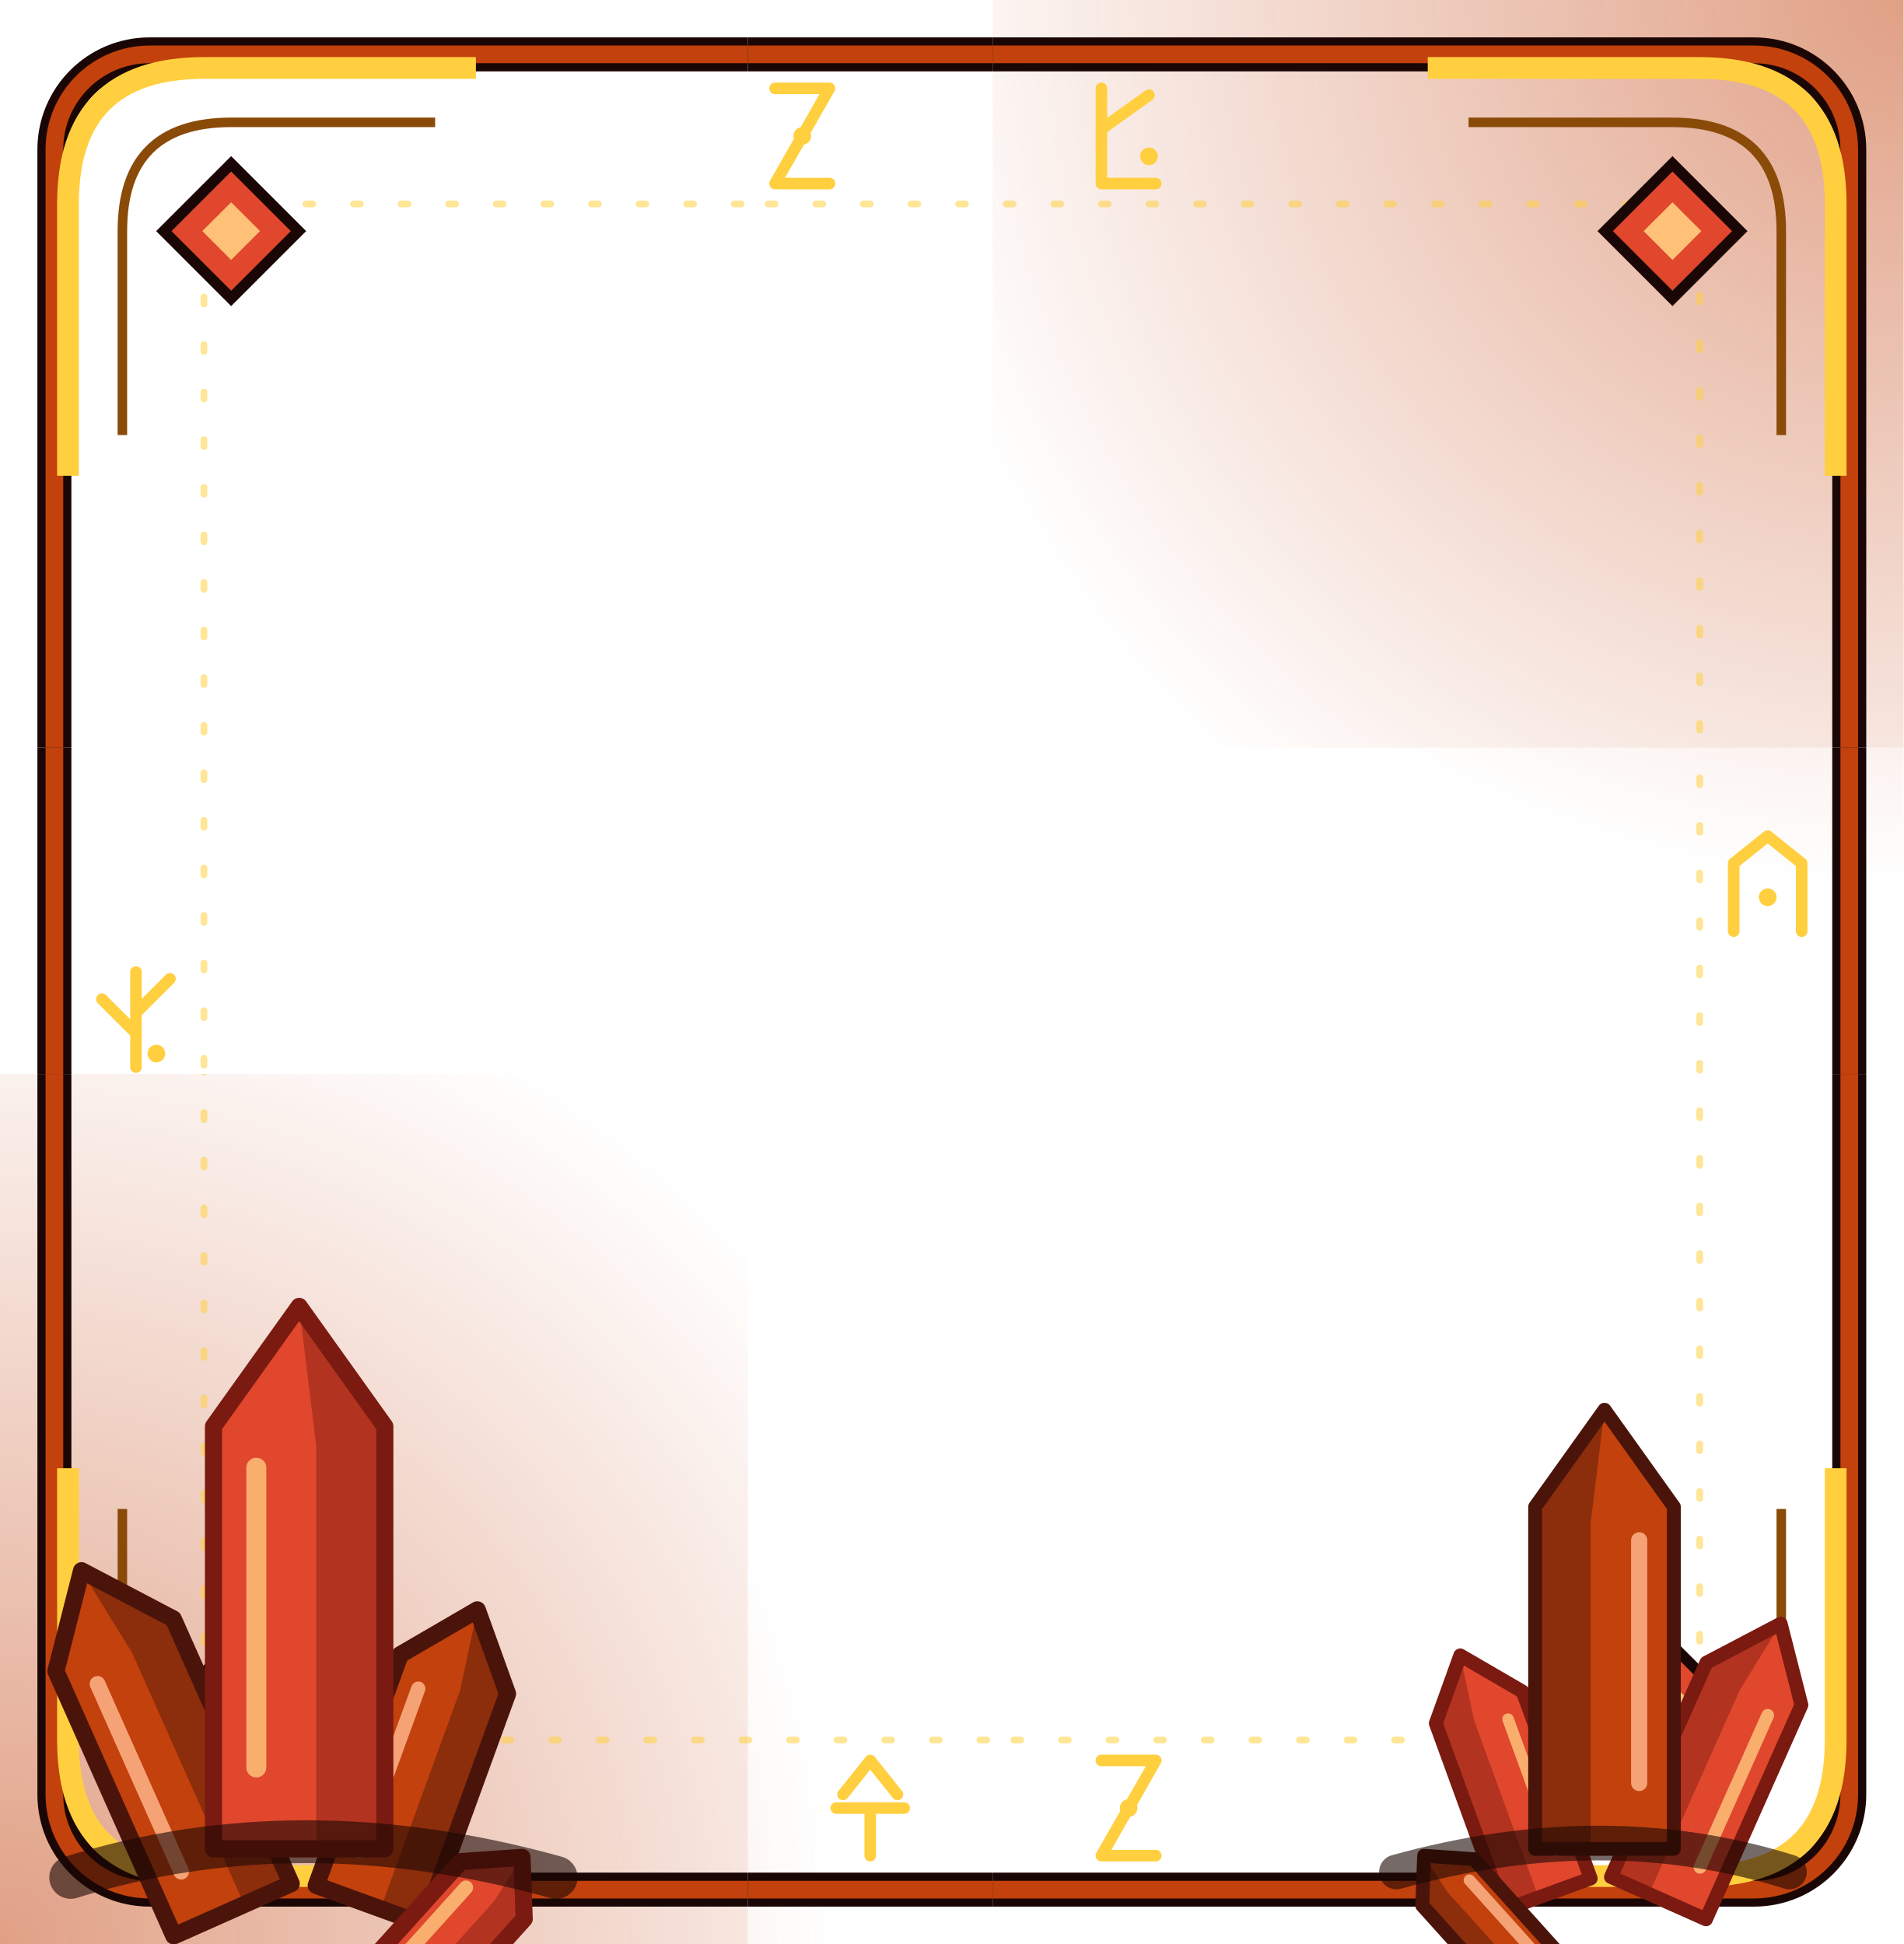
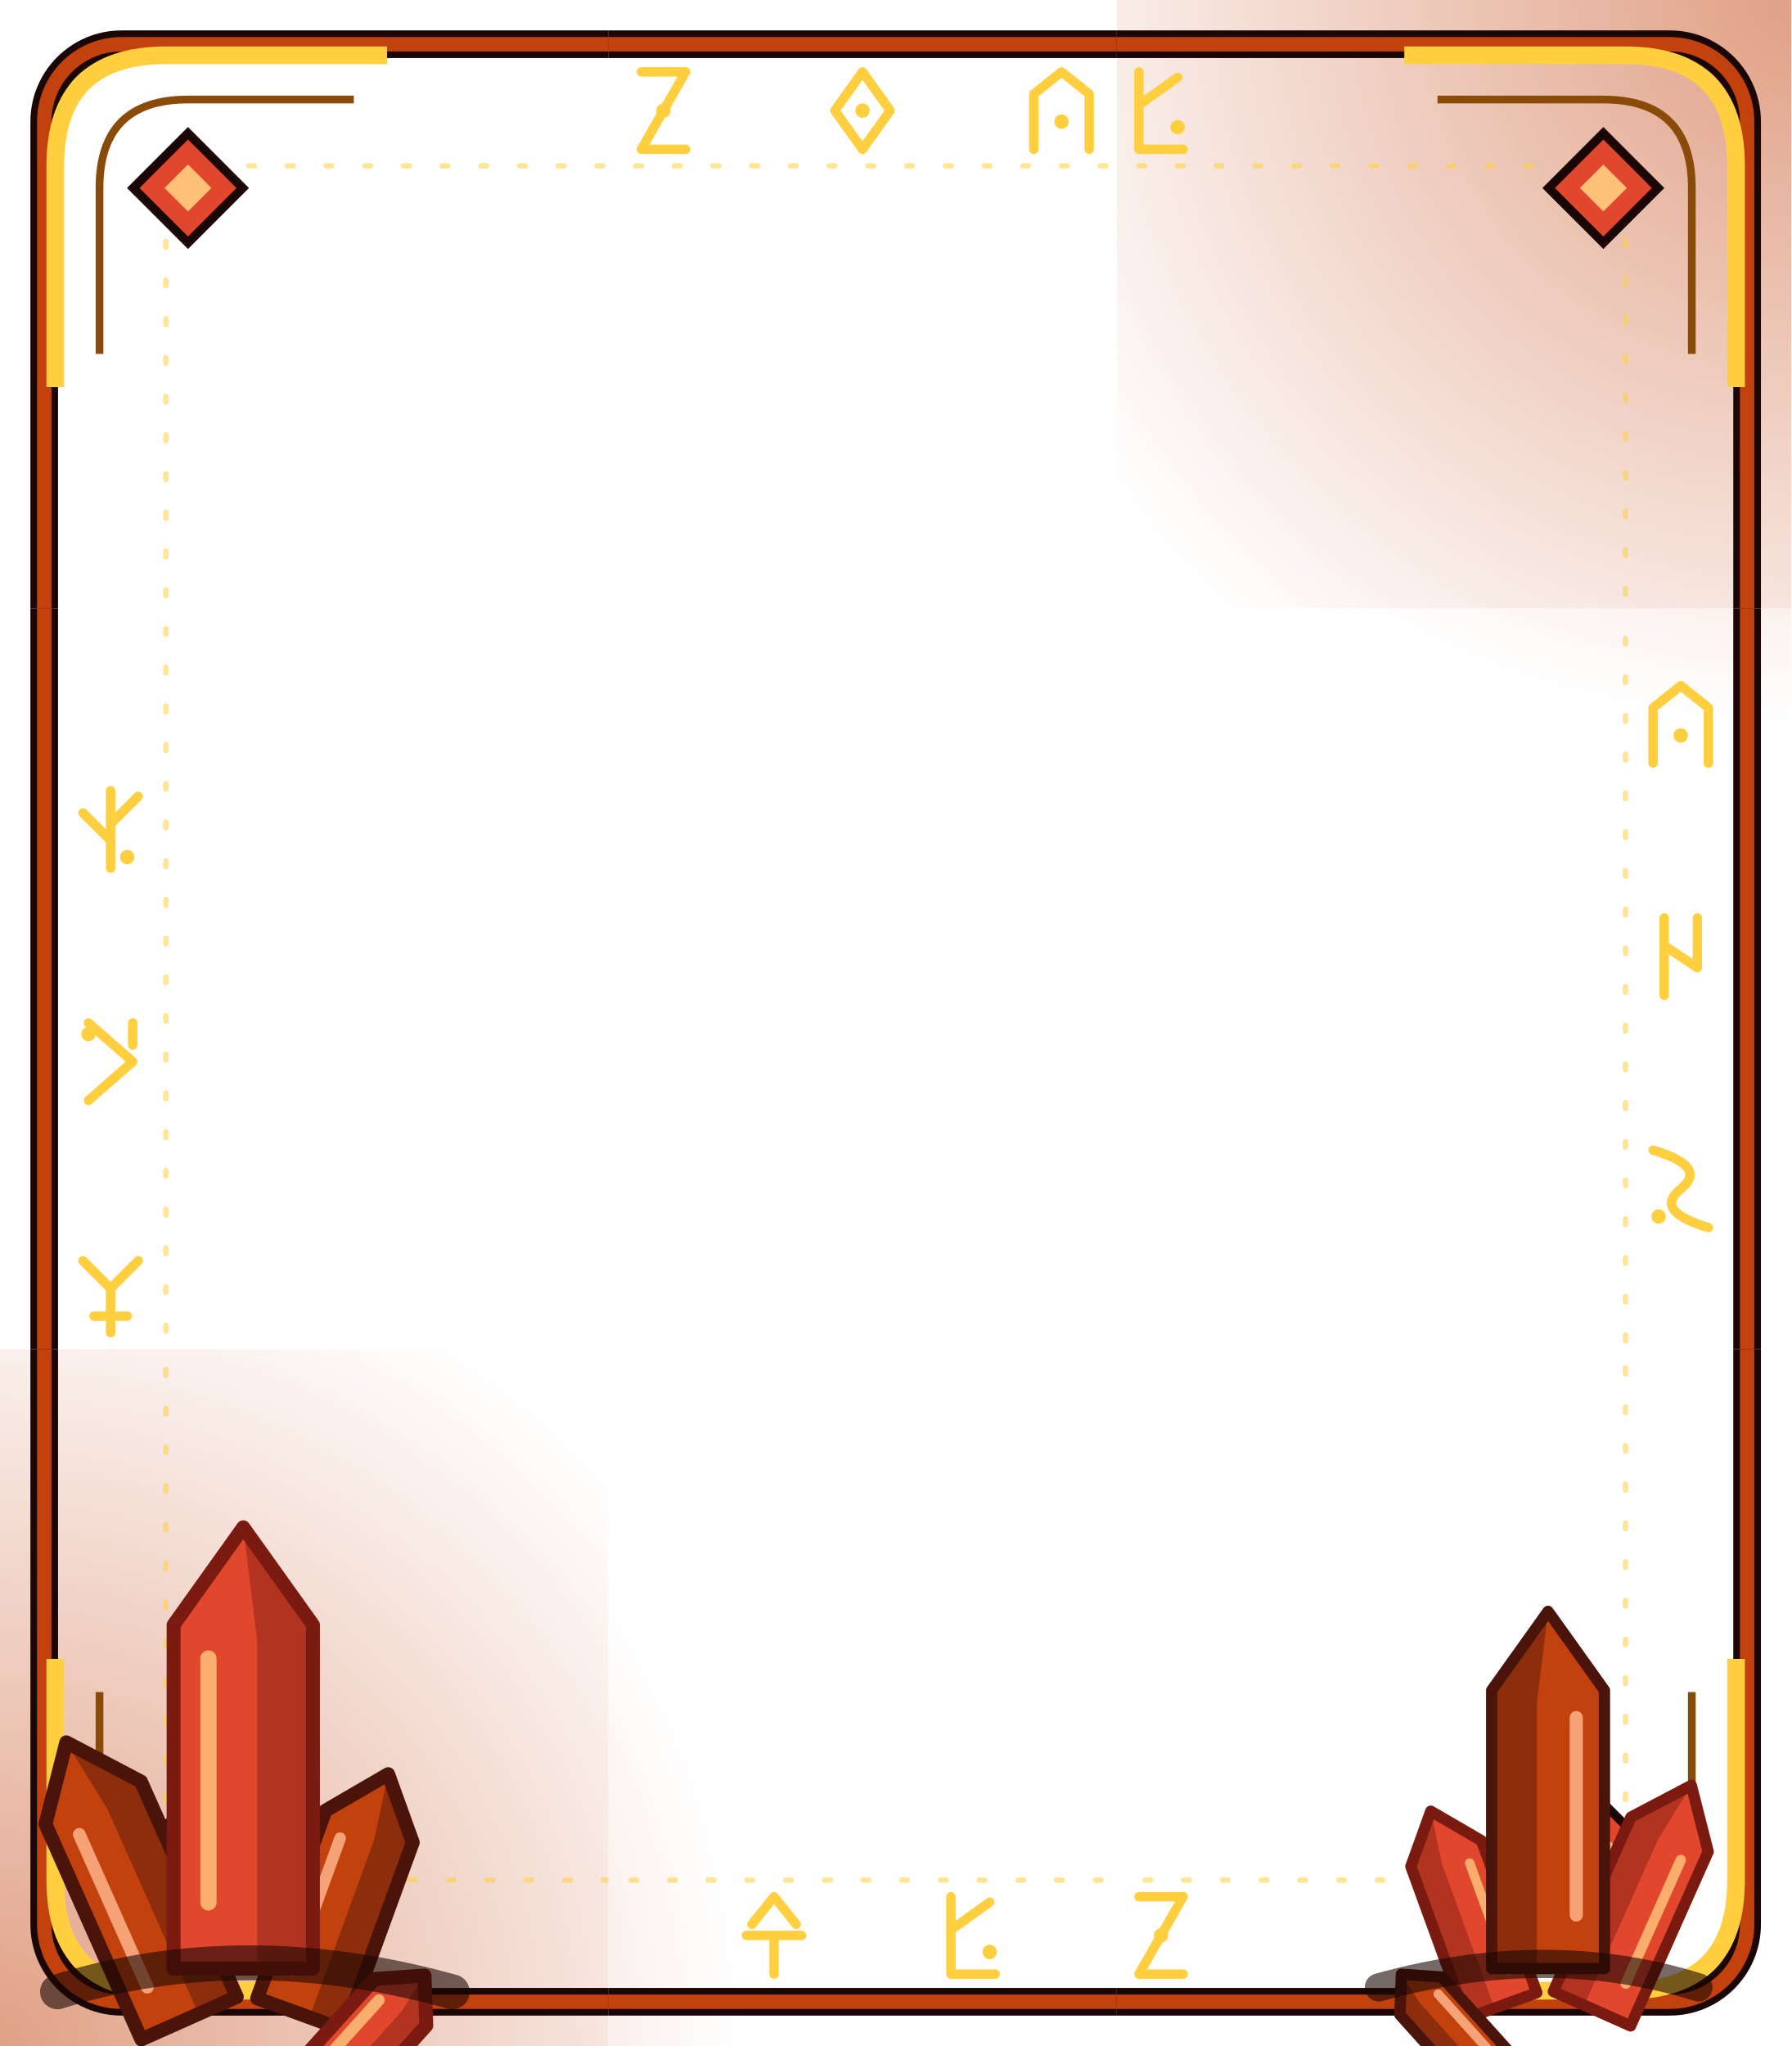
- <svg xmlns="http://www.w3.org/2000/svg" viewBox="0 0 280 286" width="280" height="286">
+ <svg xmlns="http://www.w3.org/2000/svg" viewBox="0 0 324 370" width="324" height="370">
  <defs>
    <g id="frame-art">
      <defs>
        <radialGradient id="efsane-po">
          <stop offset="0" stop-color="#fff0b8" />
          <stop offset=".25" stop-color="#e0472c" stop-opacity=".9" />
          <stop offset=".55" stop-color="#e0472c" stop-opacity=".3" />
          <stop offset="1" stop-color="#e0472c" stop-opacity="0" />
        </radialGradient>
        <radialGradient id="efsane-pg">
          <stop offset="0" stop-color="#c2410c" stop-opacity=".5" />
          <stop offset="1" stop-color="#c2410c" stop-opacity="0" />
        </radialGradient>
      </defs>
      <ellipse cx="0" cy="880" rx="150" ry="150" fill="url(#efsane-pg)" />
      <ellipse cx="450" cy="0" rx="150" ry="150" fill="url(#efsane-pg)" />
      <rect x="8" y="8" width="434" height="864" rx="14" fill="none" stroke="#1a0604" stroke-width="5" />
      <rect x="8" y="8" width="434" height="864" rx="14" fill="none" stroke="#c2410c" stroke-width="2.6" />
      <rect x="30" y="30" width="390" height="820" rx="8" fill="none" stroke="#ffcf3f" stroke-width="1" opacity=".55" stroke-dasharray="1 6" stroke-linecap="round" />
      <g transform="translate(20 150)">
        <g transform="scale(1)">
          <path d="M0 -7 V7 M0 -1 L5 -6 M-5 -3 L0 2" fill="none" stroke="#ffcf3f" stroke-width="1.7" stroke-linecap="round" stroke-linejoin="round" />
          <circle cx="3" cy="5" r="1.3" fill="#ffcf3f" />
        </g>
      </g>
      <g transform="translate(430 150)">
        <g transform="scale(1)">
          <path d="M-5 7 V-3 L0 -7 L5 -3 V7" fill="none" stroke="#ffcf3f" stroke-width="1.7" stroke-linecap="round" stroke-linejoin="round" />
          <circle cx="0" cy="2" r="1.3" fill="#ffcf3f" />
        </g>
      </g>
      <g transform="translate(20 192)">
        <g transform="scale(1)">
          <path d="M-4 -7 L4 0 L-4 7 M4 -7 V-3" fill="none" stroke="#ffcf3f" stroke-width="1.7" stroke-linecap="round" stroke-linejoin="round" />
          <circle cx="-4" cy="-5" r="1.3" fill="#ffcf3f" />
        </g>
      </g>
      <g transform="translate(430 192)">
        <g transform="scale(1)">
          <path d="M-3 -7 V7 M3 -7 V2 L-3 -2" fill="none" stroke="#ffcf3f" stroke-width="1.7" stroke-linecap="round" stroke-linejoin="round" />
        </g>
      </g>
      <g transform="translate(20 234)">
        <g transform="scale(1)">
          <path d="M-5 -6 L0 -1 L5 -6 M0 -1 V7 M-3 4 H3" fill="none" stroke="#ffcf3f" stroke-width="1.7" stroke-linecap="round" stroke-linejoin="round" />
        </g>
      </g>
      <g transform="translate(430 234)">
        <g transform="scale(1)">
          <path d="M-5 -7 Q5 -4 0 0 Q-5 4 5 7" fill="none" stroke="#ffcf3f" stroke-width="1.7" stroke-linecap="round" stroke-linejoin="round" />
          <circle cx="-4" cy="5" r="1.3" fill="#ffcf3f" />
        </g>
      </g>
      <g transform="translate(20 276)">
        <g transform="scale(1)">
          <path d="M-4 -7 H4 L-4 7 H4" fill="none" stroke="#ffcf3f" stroke-width="1.7" stroke-linecap="round" stroke-linejoin="round" />
          <circle cx="0" cy="0" r="1.3" fill="#ffcf3f" />
        </g>
      </g>
      <g transform="translate(430 276)">
        <g transform="scale(1)">
          <path d="M-5 0 H5 M0 -7 L-4 -2 M0 -7 L4 -2 M0 1 V7" fill="none" stroke="#ffcf3f" stroke-width="1.7" stroke-linecap="round" stroke-linejoin="round" />
        </g>
      </g>
      <g transform="translate(20 318)">
        <g transform="scale(1)">
          <path d="M0 -7 L5 0 L0 7 L-5 0Z" fill="none" stroke="#ffcf3f" stroke-width="1.7" stroke-linecap="round" stroke-linejoin="round" />
          <circle cx="0" cy="0" r="1.3" fill="#ffcf3f" />
        </g>
      </g>
      <g transform="translate(430 318)">
        <g transform="scale(1)">
          <path d="M-4 -7 V7 H4 M-4 -1 L3 -6" fill="none" stroke="#ffcf3f" stroke-width="1.7" stroke-linecap="round" stroke-linejoin="round" />
          <circle cx="3" cy="3" r="1.3" fill="#ffcf3f" />
        </g>
      </g>
      <g transform="translate(20 360)">
        <g transform="scale(1)">
          <path d="M-5 7 V-3 L0 -7 L5 -3 V7" fill="none" stroke="#ffcf3f" stroke-width="1.7" stroke-linecap="round" stroke-linejoin="round" />
          <circle cx="0" cy="2" r="1.3" fill="#ffcf3f" />
        </g>
      </g>
      <g transform="translate(430 360)">
        <g transform="scale(1)">
          <path d="M0 -7 V7 M0 -1 L5 -6 M-5 -3 L0 2" fill="none" stroke="#ffcf3f" stroke-width="1.7" stroke-linecap="round" stroke-linejoin="round" />
          <circle cx="3" cy="5" r="1.3" fill="#ffcf3f" />
        </g>
      </g>
      <g transform="translate(20 402)">
        <g transform="scale(1)">
          <path d="M-3 -7 V7 M3 -7 V2 L-3 -2" fill="none" stroke="#ffcf3f" stroke-width="1.7" stroke-linecap="round" stroke-linejoin="round" />
        </g>
      </g>
      <g transform="translate(430 402)">
        <g transform="scale(1)">
          <path d="M-4 -7 L4 0 L-4 7 M4 -7 V-3" fill="none" stroke="#ffcf3f" stroke-width="1.7" stroke-linecap="round" stroke-linejoin="round" />
          <circle cx="-4" cy="-5" r="1.3" fill="#ffcf3f" />
        </g>
      </g>
      <g transform="translate(20 444)">
        <g transform="scale(1)">
          <path d="M-5 -7 Q5 -4 0 0 Q-5 4 5 7" fill="none" stroke="#ffcf3f" stroke-width="1.7" stroke-linecap="round" stroke-linejoin="round" />
          <circle cx="-4" cy="5" r="1.3" fill="#ffcf3f" />
        </g>
      </g>
      <g transform="translate(430 444)">
        <g transform="scale(1)">
          <path d="M-5 -6 L0 -1 L5 -6 M0 -1 V7 M-3 4 H3" fill="none" stroke="#ffcf3f" stroke-width="1.7" stroke-linecap="round" stroke-linejoin="round" />
        </g>
      </g>
      <g transform="translate(20 486)">
        <g transform="scale(1)">
          <path d="M-5 0 H5 M0 -7 L-4 -2 M0 -7 L4 -2 M0 1 V7" fill="none" stroke="#ffcf3f" stroke-width="1.7" stroke-linecap="round" stroke-linejoin="round" />
        </g>
      </g>
      <g transform="translate(430 486)">
        <g transform="scale(1)">
          <path d="M-4 -7 H4 L-4 7 H4" fill="none" stroke="#ffcf3f" stroke-width="1.7" stroke-linecap="round" stroke-linejoin="round" />
          <circle cx="0" cy="0" r="1.3" fill="#ffcf3f" />
        </g>
      </g>
      <g transform="translate(20 528)">
        <g transform="scale(1)">
          <path d="M-4 -7 V7 H4 M-4 -1 L3 -6" fill="none" stroke="#ffcf3f" stroke-width="1.7" stroke-linecap="round" stroke-linejoin="round" />
          <circle cx="3" cy="3" r="1.3" fill="#ffcf3f" />
        </g>
      </g>
      <g transform="translate(430 528)">
        <g transform="scale(1)">
          <path d="M0 -7 L5 0 L0 7 L-5 0Z" fill="none" stroke="#ffcf3f" stroke-width="1.7" stroke-linecap="round" stroke-linejoin="round" />
          <circle cx="0" cy="0" r="1.3" fill="#ffcf3f" />
        </g>
      </g>
      <g transform="translate(20 570)">
        <g transform="scale(1)">
          <path d="M0 -7 V7 M0 -1 L5 -6 M-5 -3 L0 2" fill="none" stroke="#ffcf3f" stroke-width="1.7" stroke-linecap="round" stroke-linejoin="round" />
          <circle cx="3" cy="5" r="1.3" fill="#ffcf3f" />
        </g>
      </g>
      <g transform="translate(430 570)">
        <g transform="scale(1)">
          <path d="M-5 7 V-3 L0 -7 L5 -3 V7" fill="none" stroke="#ffcf3f" stroke-width="1.7" stroke-linecap="round" stroke-linejoin="round" />
          <circle cx="0" cy="2" r="1.3" fill="#ffcf3f" />
        </g>
      </g>
      <g transform="translate(20 612)">
        <g transform="scale(1)">
          <path d="M-4 -7 L4 0 L-4 7 M4 -7 V-3" fill="none" stroke="#ffcf3f" stroke-width="1.7" stroke-linecap="round" stroke-linejoin="round" />
          <circle cx="-4" cy="-5" r="1.3" fill="#ffcf3f" />
        </g>
      </g>
      <g transform="translate(430 612)">
        <g transform="scale(1)">
          <path d="M-3 -7 V7 M3 -7 V2 L-3 -2" fill="none" stroke="#ffcf3f" stroke-width="1.7" stroke-linecap="round" stroke-linejoin="round" />
        </g>
      </g>
      <g transform="translate(20 654)">
        <g transform="scale(1)">
          <path d="M-5 -6 L0 -1 L5 -6 M0 -1 V7 M-3 4 H3" fill="none" stroke="#ffcf3f" stroke-width="1.7" stroke-linecap="round" stroke-linejoin="round" />
        </g>
      </g>
      <g transform="translate(430 654)">
        <g transform="scale(1)">
          <path d="M-5 -7 Q5 -4 0 0 Q-5 4 5 7" fill="none" stroke="#ffcf3f" stroke-width="1.7" stroke-linecap="round" stroke-linejoin="round" />
          <circle cx="-4" cy="5" r="1.3" fill="#ffcf3f" />
        </g>
      </g>
      <g transform="translate(20 696)">
        <g transform="scale(1)">
          <path d="M-4 -7 H4 L-4 7 H4" fill="none" stroke="#ffcf3f" stroke-width="1.7" stroke-linecap="round" stroke-linejoin="round" />
          <circle cx="0" cy="0" r="1.3" fill="#ffcf3f" />
        </g>
      </g>
      <g transform="translate(430 696)">
        <g transform="scale(1)">
          <path d="M-5 0 H5 M0 -7 L-4 -2 M0 -7 L4 -2 M0 1 V7" fill="none" stroke="#ffcf3f" stroke-width="1.7" stroke-linecap="round" stroke-linejoin="round" />
        </g>
      </g>
      <g transform="translate(20 738)">
        <g transform="scale(1)">
          <path d="M0 -7 L5 0 L0 7 L-5 0Z" fill="none" stroke="#ffcf3f" stroke-width="1.7" stroke-linecap="round" stroke-linejoin="round" />
          <circle cx="0" cy="0" r="1.3" fill="#ffcf3f" />
        </g>
      </g>
      <g transform="translate(430 738)">
        <g transform="scale(1)">
          <path d="M-4 -7 V7 H4 M-4 -1 L3 -6" fill="none" stroke="#ffcf3f" stroke-width="1.7" stroke-linecap="round" stroke-linejoin="round" />
          <circle cx="3" cy="3" r="1.3" fill="#ffcf3f" />
        </g>
      </g>
      <g transform="translate(120 20)">
        <g transform="scale(1)">
          <path d="M-4 -7 H4 L-4 7 H4" fill="none" stroke="#ffcf3f" stroke-width="1.7" stroke-linecap="round" stroke-linejoin="round" />
          <circle cx="0" cy="0" r="1.3" fill="#ffcf3f" />
        </g>
      </g>
      <g transform="translate(120 860)">
        <g transform="scale(1)">
          <path d="M-5 -7 Q5 -4 0 0 Q-5 4 5 7" fill="none" stroke="#ffcf3f" stroke-width="1.7" stroke-linecap="round" stroke-linejoin="round" />
          <circle cx="-4" cy="5" r="1.3" fill="#ffcf3f" />
        </g>
      </g>
      <g transform="translate(156 20)">
        <g transform="scale(1)">
          <path d="M0 -7 L5 0 L0 7 L-5 0Z" fill="none" stroke="#ffcf3f" stroke-width="1.7" stroke-linecap="round" stroke-linejoin="round" />
          <circle cx="0" cy="0" r="1.3" fill="#ffcf3f" />
        </g>
      </g>
      <g transform="translate(156 860)">
        <g transform="scale(1)">
          <path d="M-5 0 H5 M0 -7 L-4 -2 M0 -7 L4 -2 M0 1 V7" fill="none" stroke="#ffcf3f" stroke-width="1.7" stroke-linecap="round" stroke-linejoin="round" />
        </g>
      </g>
      <g transform="translate(192 20)">
        <g transform="scale(1)">
          <path d="M-5 7 V-3 L0 -7 L5 -3 V7" fill="none" stroke="#ffcf3f" stroke-width="1.7" stroke-linecap="round" stroke-linejoin="round" />
          <circle cx="0" cy="2" r="1.3" fill="#ffcf3f" />
        </g>
      </g>
      <g transform="translate(192 860)">
        <g transform="scale(1)">
          <path d="M-4 -7 V7 H4 M-4 -1 L3 -6" fill="none" stroke="#ffcf3f" stroke-width="1.7" stroke-linecap="round" stroke-linejoin="round" />
          <circle cx="3" cy="3" r="1.3" fill="#ffcf3f" />
        </g>
      </g>
      <g transform="translate(228 20)">
        <g transform="scale(1)">
          <path d="M-3 -7 V7 M3 -7 V2 L-3 -2" fill="none" stroke="#ffcf3f" stroke-width="1.7" stroke-linecap="round" stroke-linejoin="round" />
        </g>
      </g>
      <g transform="translate(228 860)">
        <g transform="scale(1)">
          <path d="M0 -7 V7 M0 -1 L5 -6 M-5 -3 L0 2" fill="none" stroke="#ffcf3f" stroke-width="1.7" stroke-linecap="round" stroke-linejoin="round" />
          <circle cx="3" cy="5" r="1.3" fill="#ffcf3f" />
        </g>
      </g>
      <g transform="translate(264 20)">
        <g transform="scale(1)">
          <path d="M-5 -7 Q5 -4 0 0 Q-5 4 5 7" fill="none" stroke="#ffcf3f" stroke-width="1.7" stroke-linecap="round" stroke-linejoin="round" />
          <circle cx="-4" cy="5" r="1.3" fill="#ffcf3f" />
        </g>
      </g>
      <g transform="translate(264 860)">
        <g transform="scale(1)">
          <path d="M-4 -7 L4 0 L-4 7 M4 -7 V-3" fill="none" stroke="#ffcf3f" stroke-width="1.7" stroke-linecap="round" stroke-linejoin="round" />
          <circle cx="-4" cy="-5" r="1.3" fill="#ffcf3f" />
        </g>
      </g>
      <g transform="translate(300 20)">
        <g transform="scale(1)">
          <path d="M-5 0 H5 M0 -7 L-4 -2 M0 -7 L4 -2 M0 1 V7" fill="none" stroke="#ffcf3f" stroke-width="1.7" stroke-linecap="round" stroke-linejoin="round" />
        </g>
      </g>
      <g transform="translate(300 860)">
        <g transform="scale(1)">
          <path d="M-5 -6 L0 -1 L5 -6 M0 -1 V7 M-3 4 H3" fill="none" stroke="#ffcf3f" stroke-width="1.7" stroke-linecap="round" stroke-linejoin="round" />
        </g>
      </g>
      <g transform="translate(336 20)">
        <g transform="scale(1)">
          <path d="M-4 -7 V7 H4 M-4 -1 L3 -6" fill="none" stroke="#ffcf3f" stroke-width="1.7" stroke-linecap="round" stroke-linejoin="round" />
          <circle cx="3" cy="3" r="1.3" fill="#ffcf3f" />
        </g>
      </g>
      <g transform="translate(336 860)">
        <g transform="scale(1)">
          <path d="M-4 -7 H4 L-4 7 H4" fill="none" stroke="#ffcf3f" stroke-width="1.7" stroke-linecap="round" stroke-linejoin="round" />
          <circle cx="0" cy="0" r="1.3" fill="#ffcf3f" />
        </g>
      </g>
      <g transform="">
        <path d="M10 70 V30 Q10 10 30 10 H70" fill="none" stroke="#ffcf3f" stroke-width="3.2" />
        <path d="M18 64 V34 Q18 18 34 18 H64" fill="none" stroke="#8a4a08" stroke-width="1.4" />
        <g transform="translate(34 34) rotate(45)">
          <rect x="-7" y="-7" width="14" height="14" fill="#e0472c" stroke="#1a0604" stroke-width="1.6" />
          <rect x="-3" y="-3" width="6" height="6" fill="#ffc078" />
        </g>
      </g>
      <g transform="translate(450 0) scale(-1 1)">
        <path d="M10 70 V30 Q10 10 30 10 H70" fill="none" stroke="#ffcf3f" stroke-width="3.2" />
        <path d="M18 64 V34 Q18 18 34 18 H64" fill="none" stroke="#8a4a08" stroke-width="1.4" />
        <g transform="translate(34 34) rotate(45)">
          <rect x="-7" y="-7" width="14" height="14" fill="#e0472c" stroke="#1a0604" stroke-width="1.6" />
          <rect x="-3" y="-3" width="6" height="6" fill="#ffc078" />
        </g>
      </g>
      <g transform="translate(0 880) scale(1 -1)">
        <path d="M10 70 V30 Q10 10 30 10 H70" fill="none" stroke="#ffcf3f" stroke-width="3.2" />
        <path d="M18 64 V34 Q18 18 34 18 H64" fill="none" stroke="#8a4a08" stroke-width="1.4" />
        <g transform="translate(34 34) rotate(45)">
          <rect x="-7" y="-7" width="14" height="14" fill="#e0472c" stroke="#1a0604" stroke-width="1.6" />
          <rect x="-3" y="-3" width="6" height="6" fill="#ffc078" />
        </g>
      </g>
      <g transform="translate(450 880) scale(-1 -1)">
        <path d="M10 70 V30 Q10 10 30 10 H70" fill="none" stroke="#ffcf3f" stroke-width="3.2" />
        <path d="M18 64 V34 Q18 18 34 18 H64" fill="none" stroke="#8a4a08" stroke-width="1.4" />
        <g transform="translate(34 34) rotate(45)">
          <rect x="-7" y="-7" width="14" height="14" fill="#e0472c" stroke="#1a0604" stroke-width="1.6" />
          <rect x="-3" y="-3" width="6" height="6" fill="#ffc078" />
        </g>
      </g>
      <g transform="translate(44 866)">
        <g transform="scale(2.1)">
          <g transform="rotate(-24) translate(-6 2)">
            <path d="M0 -26 L4.5 -20.3 L4.5 0 L-4.5 0 L-4.5 -20.3Z" fill="#c2410c" stroke="#4a140a" stroke-width="1.2" stroke-linejoin="round" />
            <path d="M0 -26 L4.5 -20.3 L4.5 0 L0.9 0 L0.9 -19.3Z" fill="#4a140a" opacity=".45" />
            <path d="M-2.2 -18.3 V-3.9" stroke="#ffb38a" stroke-width="1.1" stroke-linecap="round" opacity=".85" />
          </g>
          <g transform="rotate(20) translate(6 2)">
            <path d="M0 -22 L4.0 -17.2 L4.0 0 L-4.0 0 L-4.0 -17.2Z" fill="#c2410c" stroke="#4a140a" stroke-width="1.2" stroke-linejoin="round" />
            <path d="M0 -22 L4.0 -17.2 L4.0 0 L0.8 0 L0.8 -16.3Z" fill="#4a140a" opacity=".45" />
            <path d="M-2.0 -15.4 V-3.3" stroke="#ffb38a" stroke-width="1.0" stroke-linecap="round" opacity=".85" />
          </g>
          <path d="M0 -38 L6.0 -29.6 L6.0 0 L-6.0 0 L-6.0 -29.6Z" fill="#e0472c" stroke="#7a1a10" stroke-width="1.2" stroke-linejoin="round" />
          <path d="M0 -38 L6.0 -29.6 L6.0 0 L1.2 0 L1.2 -28.2Z" fill="#7a1a10" opacity=".45" />
          <path d="M-3.0 -26.7 V-5.7" stroke="#ffc078" stroke-width="1.4" stroke-linecap="round" opacity=".85" />
          <g transform="rotate(42) translate(12 4)">
            <path d="M0 -14 L3.0 -10.9 L3.0 0 L-3.0 0 L-3.0 -10.9Z" fill="#e0472c" stroke="#7a1a10" stroke-width="1.2" stroke-linejoin="round" />
            <path d="M0 -14 L3.0 -10.9 L3.0 0 L0.6 0 L0.6 -10.4Z" fill="#7a1a10" opacity=".45" />
            <path d="M-1.5 -9.8 V-2.1" stroke="#ffc078" stroke-width="1.0" stroke-linecap="round" opacity=".85" />
          </g>
          <path d="M-16 2 Q0 -3 18 2" fill="none" stroke="#1a0604" stroke-width="3" stroke-linecap="round" opacity=".6" />
        </g>
      </g>
      <g transform="translate(406 866) scale(-1 1)">
        <g transform="scale(1.7)">
          <g transform="rotate(-24) translate(-6 2)">
            <path d="M0 -26 L4.5 -20.3 L4.5 0 L-4.5 0 L-4.5 -20.3Z" fill="#e0472c" stroke="#7a1a10" stroke-width="1.2" stroke-linejoin="round" />
            <path d="M0 -26 L4.5 -20.3 L4.5 0 L0.9 0 L0.9 -19.3Z" fill="#7a1a10" opacity=".45" />
            <path d="M-2.2 -18.3 V-3.9" stroke="#ffc078" stroke-width="1.1" stroke-linecap="round" opacity=".85" />
          </g>
          <g transform="rotate(20) translate(6 2)">
            <path d="M0 -22 L4.0 -17.2 L4.0 0 L-4.0 0 L-4.0 -17.2Z" fill="#e0472c" stroke="#7a1a10" stroke-width="1.2" stroke-linejoin="round" />
            <path d="M0 -22 L4.0 -17.2 L4.0 0 L0.8 0 L0.8 -16.3Z" fill="#7a1a10" opacity=".45" />
            <path d="M-2.0 -15.4 V-3.3" stroke="#ffc078" stroke-width="1.0" stroke-linecap="round" opacity=".85" />
          </g>
          <path d="M0 -38 L6.0 -29.6 L6.0 0 L-6.0 0 L-6.0 -29.6Z" fill="#c2410c" stroke="#4a140a" stroke-width="1.2" stroke-linejoin="round" />
          <path d="M0 -38 L6.0 -29.6 L6.0 0 L1.2 0 L1.2 -28.2Z" fill="#4a140a" opacity=".45" />
          <path d="M-3.0 -26.7 V-5.7" stroke="#ffb38a" stroke-width="1.4" stroke-linecap="round" opacity=".85" />
          <g transform="rotate(42) translate(12 4)">
            <path d="M0 -14 L3.0 -10.9 L3.0 0 L-3.0 0 L-3.0 -10.9Z" fill="#c2410c" stroke="#4a140a" stroke-width="1.2" stroke-linejoin="round" />
            <path d="M0 -14 L3.0 -10.9 L3.0 0 L0.6 0 L0.6 -10.4Z" fill="#4a140a" opacity=".45" />
            <path d="M-1.5 -9.8 V-2.1" stroke="#ffb38a" stroke-width="1.0" stroke-linecap="round" opacity=".85" />
          </g>
          <path d="M-16 2 Q0 -3 18 2" fill="none" stroke="#1a0604" stroke-width="3" stroke-linecap="round" opacity=".6" />
        </g>
      </g>
      <g transform="translate(225 44)">
        <g>
          <circle r="16" fill="url(#efsane-po)" />
          <circle r="5.1" fill="none" stroke="#ffcf3f" stroke-width="1.0" opacity=".9" />
          <circle cx="-1.6" cy="-1.9" r="1.3" fill="#fff0b8" />
          <animateTransform attributeName="transform" type="translate" additive="sum" values="0 0;0 -4;0 0" dur="3.8s" begin="0s" repeatCount="indefinite" calcMode="spline" keySplines=".4 0 .6 1;.4 0 .6 1" />
        </g>
      </g>
    </g>
  </defs>
  <svg x="0" y="0" width="110" height="110" viewBox="0 0 110 110">
    <use href="#frame-art" />
  </svg>
-   <svg x="110" y="0" width="36" height="110" viewBox="112 0 36 110">
-     <use href="#frame-art" />
-   </svg>
-   <svg x="146" y="0" width="134" height="110" viewBox="316 0 134 110">
-     <use href="#frame-art" />
-   </svg>
-   <svg x="0" y="110" width="110" height="48" viewBox="0 110 110 48">
-     <use href="#frame-art" />
-   </svg>
-   <svg x="146" y="110" width="134" height="48" viewBox="316 130 134 48">
-     <use href="#frame-art" />
-   </svg>
-   <svg x="0" y="158" width="110" height="128" viewBox="0 752 110 128">
-     <use href="#frame-art" />
-   </svg>
-   <svg x="110" y="158" width="36" height="128" viewBox="138 752 36 128">
-     <use href="#frame-art" />
-   </svg>
-   <svg x="146" y="158" width="134" height="128" viewBox="316 752 134 128">
+   <svg x="110" y="0" width="92" height="110" viewBox="110 0 92 110">
+     <use href="#frame-art" />
+   </svg>
+   <svg x="202" y="0" width="122" height="110" viewBox="328 0 122 110">
+     <use href="#frame-art" />
+   </svg>
+   <svg x="0" y="110" width="110" height="134" viewBox="0 110 110 134">
+     <use href="#frame-art" />
+   </svg>
+   <svg x="202" y="110" width="122" height="134" viewBox="328 129 122 134">
+     <use href="#frame-art" />
+   </svg>
+   <svg x="0" y="244" width="110" height="126" viewBox="0 754 110 126">
+     <use href="#frame-art" />
+   </svg>
+   <svg x="110" y="244" width="92" height="126" viewBox="126 754 92 126">
+     <use href="#frame-art" />
+   </svg>
+   <svg x="202" y="244" width="122" height="126" viewBox="328 754 122 126">
    <use href="#frame-art" />
  </svg>
</svg>
